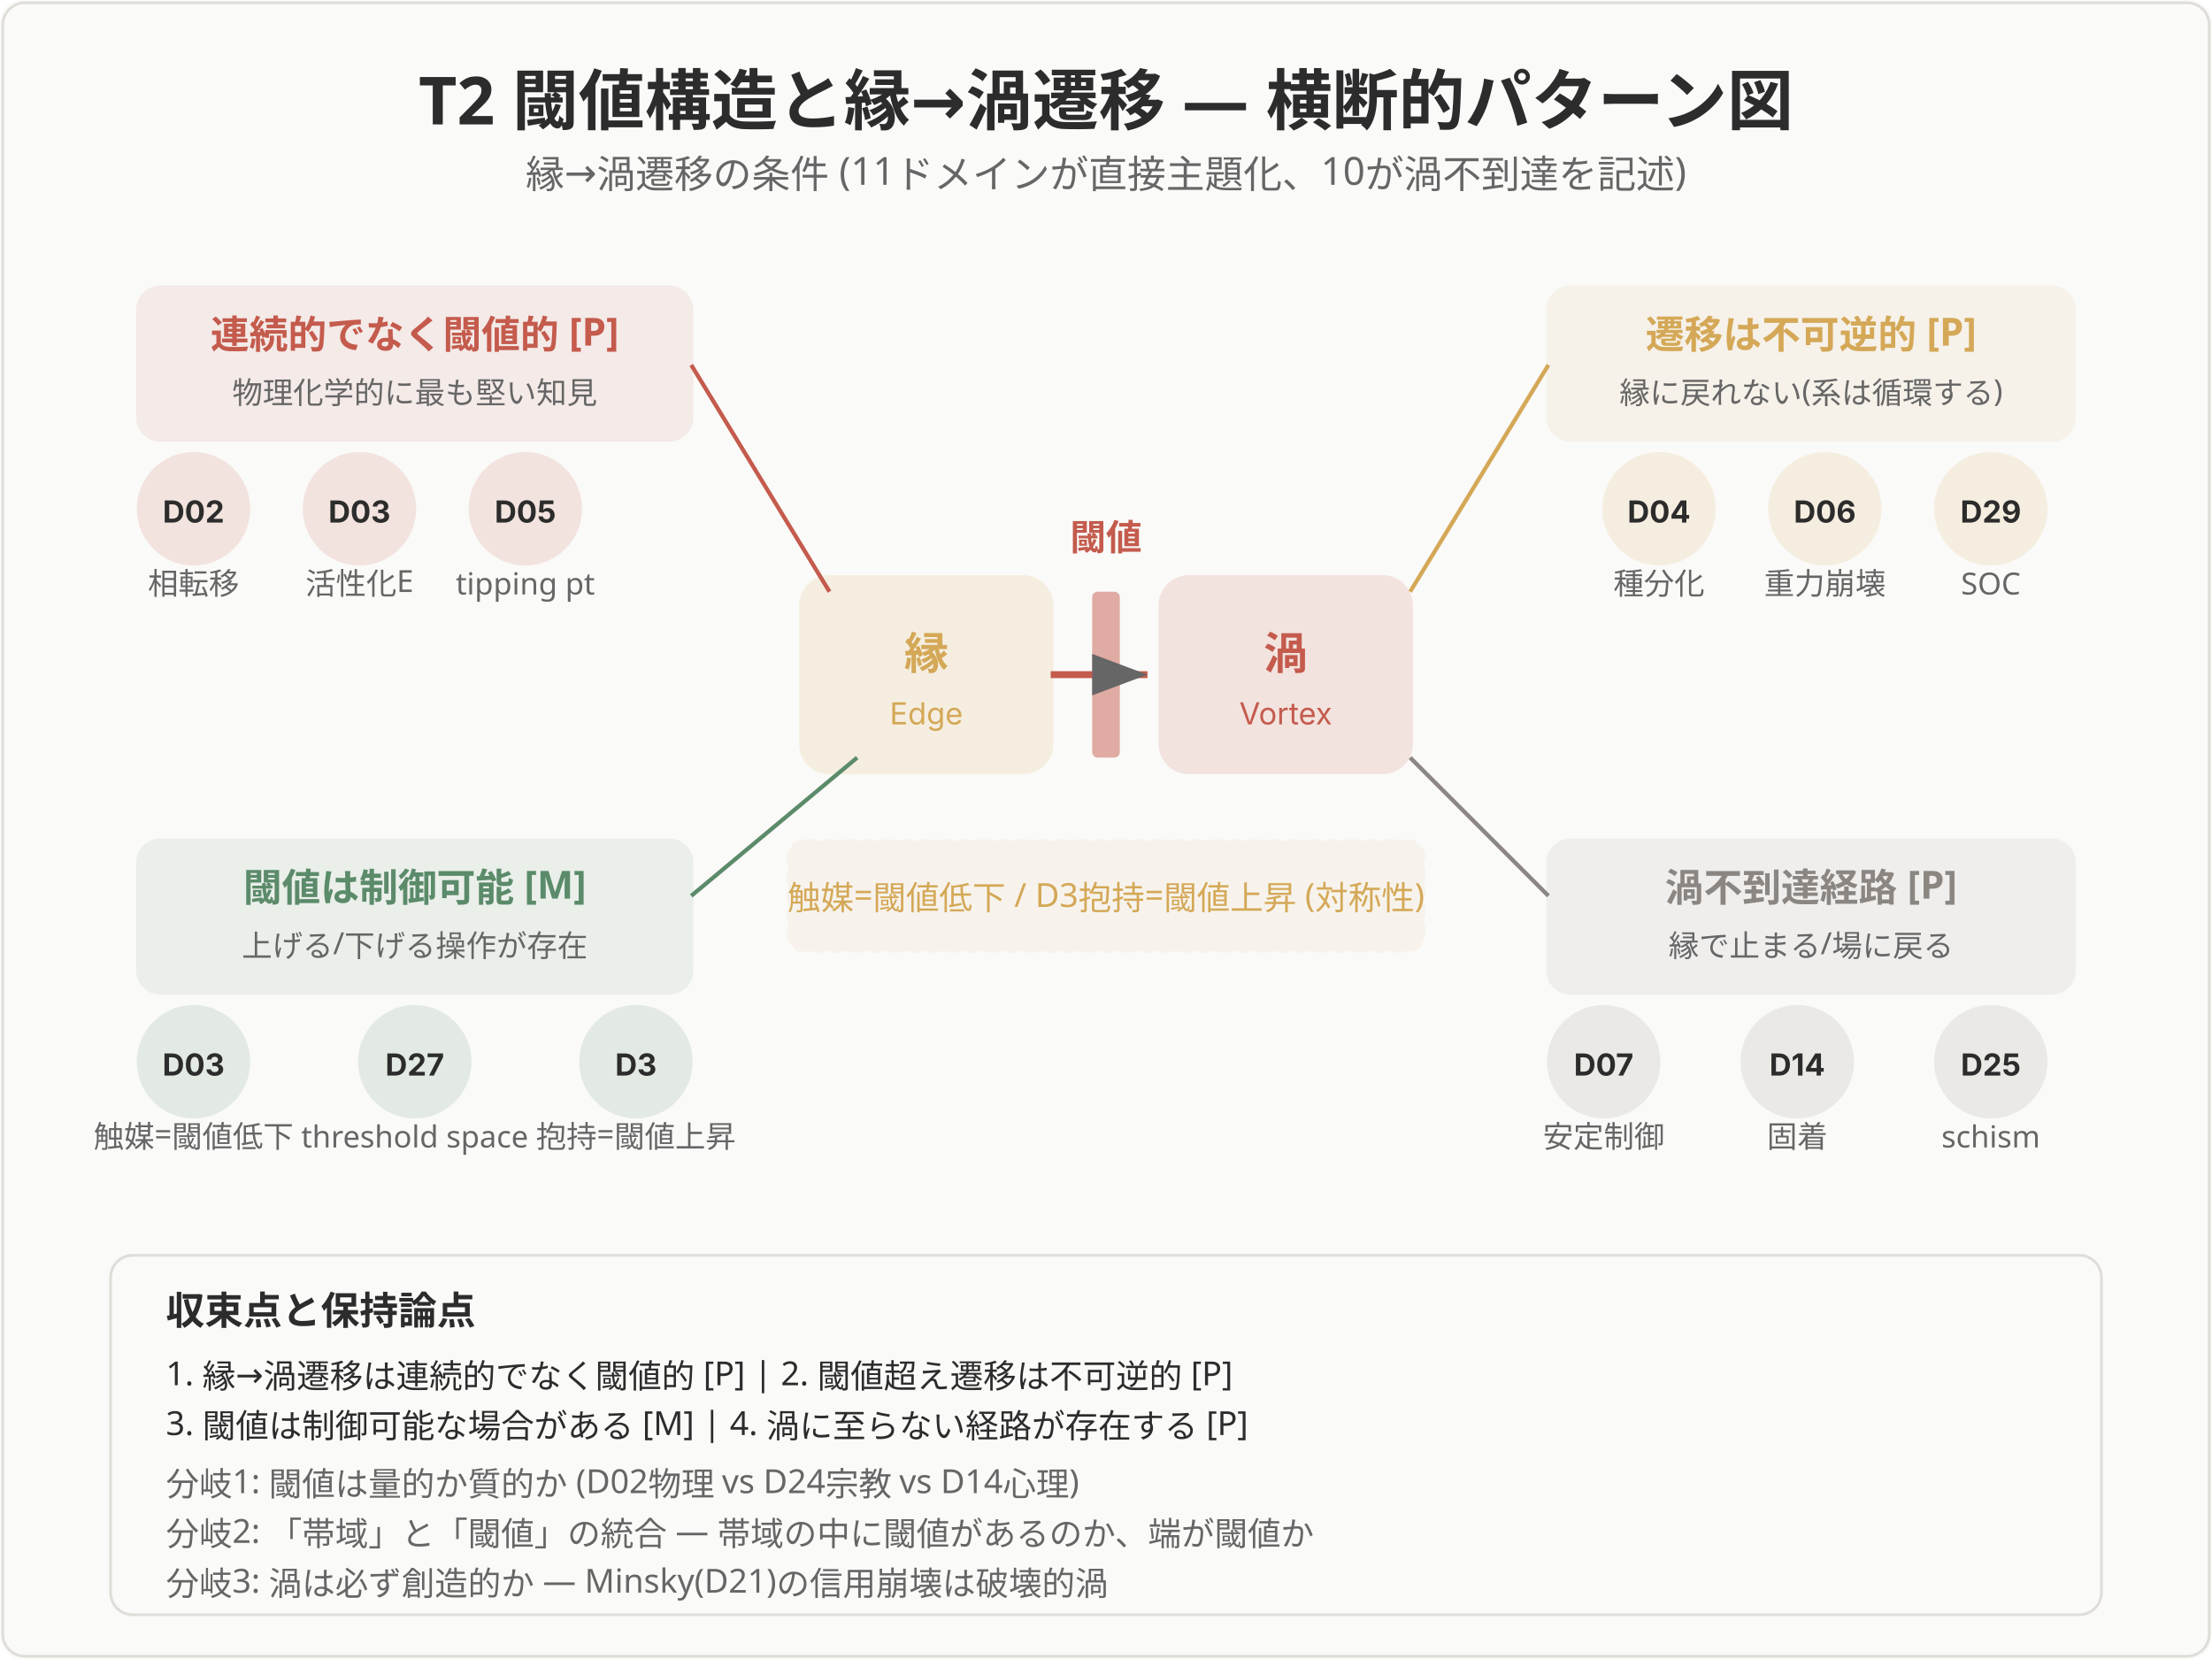
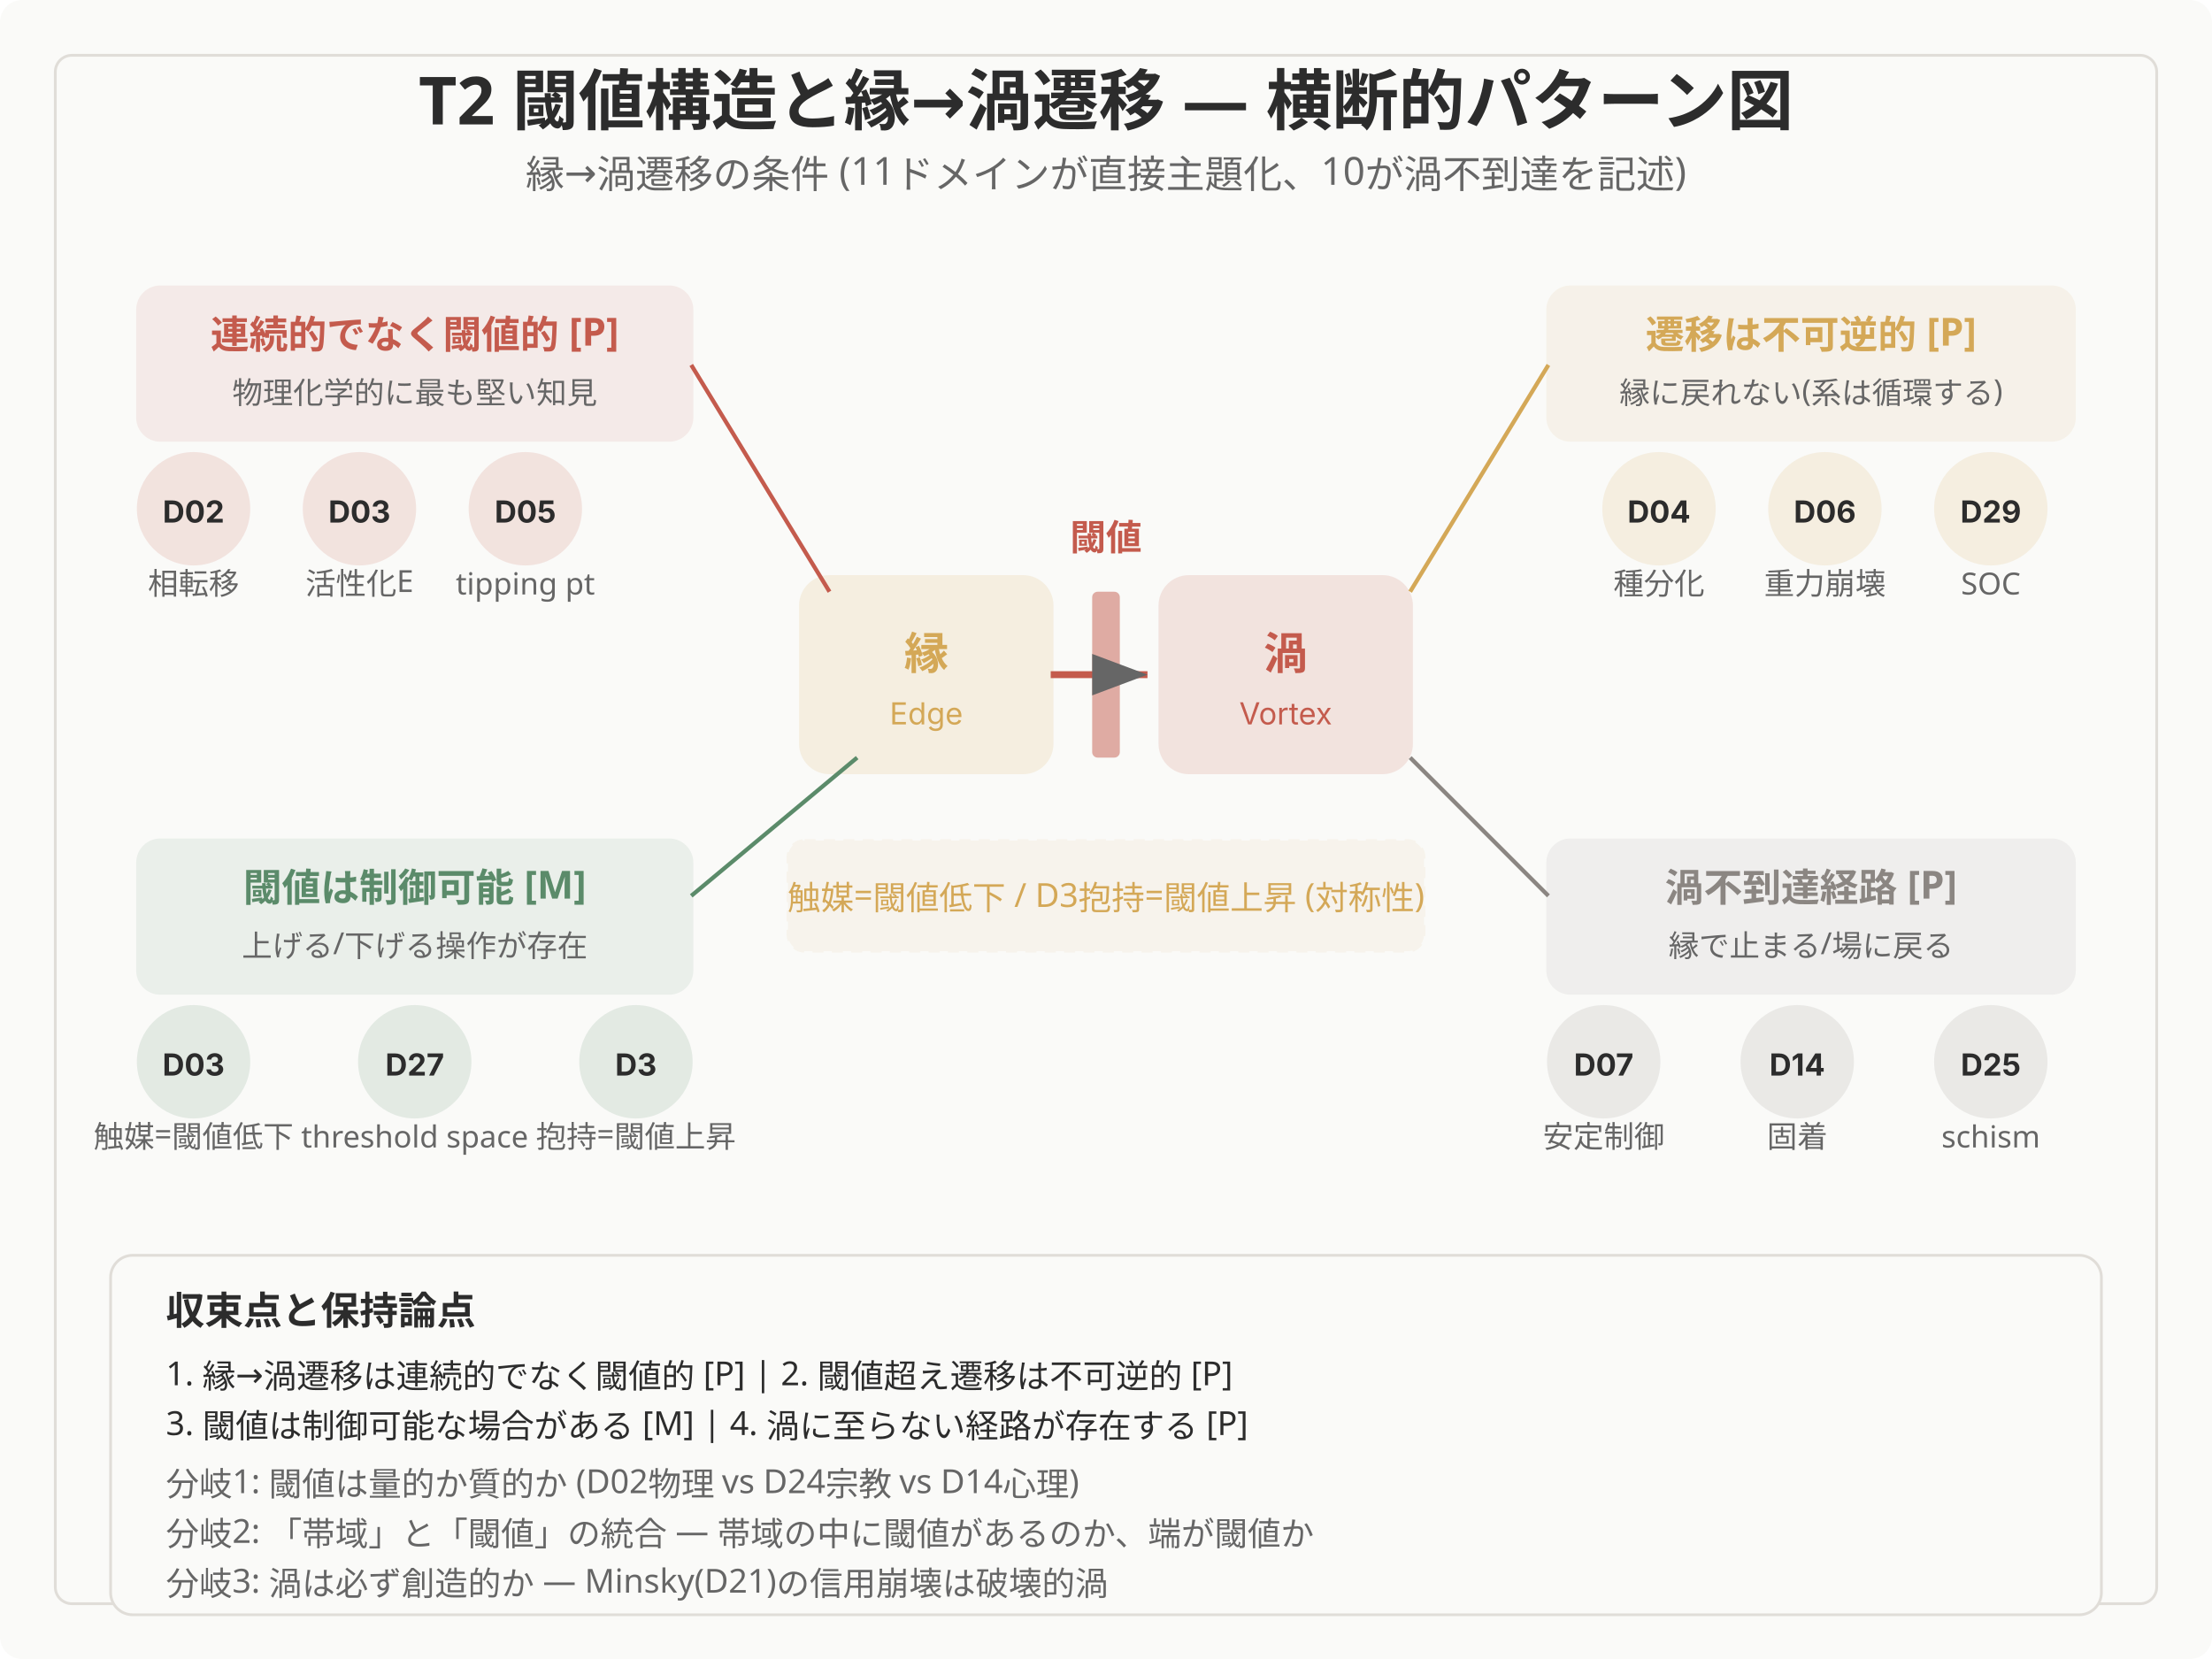
<svg xmlns="http://www.w3.org/2000/svg" viewBox="0 0 800 600">
  <defs>
    <marker id="arrowTH" markerWidth="8" markerHeight="6" refX="8" refY="3" orient="auto">
      <polygon points="0 0, 8 3, 0 6" fill="#666666" />
    </marker>
  </defs>
+   <style>
+     .title { font-family: 'Hiragino Sans', 'Noto Sans JP', sans-serif; font-size: 24px; fill: #2C2C2C; font-weight: bold; }
+     .subtitle { font-family: 'Hiragino Sans', 'Noto Sans JP', sans-serif; font-size: 14px; fill: #666666; }
+     .stage-label { font-family: 'Hiragino Sans', 'Noto Sans JP', sans-serif; font-size: 16px; font-weight: bold; }
+     .stage-sub { font-family: 'Inter', 'Helvetica Neue', sans-serif; font-size: 11px; }
+     .threshold-label { font-family: 'Hiragino Sans', 'Noto Sans JP', sans-serif; font-size: 13px; fill: #C45B4D; font-weight: bold; }
+     .conv-title { font-family: 'Hiragino Sans', 'Noto Sans JP', sans-serif; font-size: 14px; font-weight: bold; }
+     .conv-desc { font-family: 'Hiragino Sans', 'Noto Sans JP', sans-serif; font-size: 11px; fill: #666666; }
+     .domain-id { font-family: 'Inter', 'Helvetica Neue', sans-serif; font-size: 11px; fill: #2C2C2C; font-weight: bold; }
+     .domain-desc { font-family: 'Hiragino Sans', 'Noto Sans JP', sans-serif; font-size: 11px; fill: #666666; }
+     .note { font-family: 'Hiragino Sans', 'Noto Sans JP', sans-serif; font-size: 12px; }
+     .summary-title { font-family: 'Hiragino Sans', 'Noto Sans JP', sans-serif; font-size: 14px; fill: #2C2C2C; font-weight: bold; }
+     .summary-text { font-family: 'Hiragino Sans', 'Noto Sans JP', sans-serif; font-size: 12px; fill: #2C2C2C; }
+     .summary-note { font-family: 'Hiragino Sans', 'Noto Sans JP', sans-serif; font-size: 12px; fill: #666666; }
+   </style>
  <rect width="800" height="600" fill="#FAFAF8" rx="8" />
-   <rect x="1" y="1" width="798" height="598" fill="none" stroke="#E0DDD8" stroke-width="1" rx="8" />
-   <text x="400" y="45" text-anchor="middle" font-family="'Hiragino Sans', 'Noto Sans JP', sans-serif" font-size="24" fill="#2C2C2C" font-weight="bold">T2 閾値構造と縁→渦遷移 — 横断的パターン図</text>
-   <text x="400" y="68" text-anchor="middle" font-family="'Hiragino Sans', 'Noto Sans JP', sans-serif" font-size="14" fill="#666666">縁→渦遷移の条件 (11ドメインが直接主題化、10が渦不到達を記述)</text>
+   <rect x="20" y="20" width="760" height="560" fill="none" stroke="#E0DDD8" stroke-width="1" rx="6" />
+   <text x="400" y="45" text-anchor="middle" class="title">T2 閾値構造と縁→渦遷移 — 横断的パターン図</text>
+   <text x="400" y="68" text-anchor="middle" class="subtitle">縁→渦遷移の条件 (11ドメインが直接主題化、10が渦不到達を記述)</text>
  <rect x="290" y="209" width="90" height="70" rx="10" fill="#D4A857" opacity="0.15" stroke="#D4A857" stroke-width="2" />
-   <text x="335" y="242" text-anchor="middle" font-family="'Hiragino Sans', 'Noto Sans JP', sans-serif" font-size="16" fill="#D4A857" font-weight="bold">縁</text>
-   <text x="335" y="262" text-anchor="middle" font-family="'Inter', 'Helvetica Neue', sans-serif" font-size="11" fill="#D4A857">Edge</text>
+   <text x="335" y="242" text-anchor="middle" class="stage-label" fill="#D4A857">縁</text>
+   <text x="335" y="262" text-anchor="middle" class="stage-sub" fill="#D4A857">Edge</text>
  <rect x="395" y="214" width="10" height="60" rx="2" fill="#C45B4D" opacity="0.5" />
-   <text x="400" y="199" text-anchor="middle" font-family="'Hiragino Sans', 'Noto Sans JP', sans-serif" font-size="13" fill="#C45B4D" font-weight="bold">閾値</text>
+   <text x="400" y="199" text-anchor="middle" class="threshold-label">閾値</text>
  <rect x="420" y="209" width="90" height="70" rx="10" fill="#C45B4D" opacity="0.15" stroke="#C45B4D" stroke-width="2" />
-   <text x="465" y="242" text-anchor="middle" font-family="'Hiragino Sans', 'Noto Sans JP', sans-serif" font-size="16" fill="#C45B4D" font-weight="bold">渦</text>
-   <text x="465" y="262" text-anchor="middle" font-family="'Inter', 'Helvetica Neue', sans-serif" font-size="11" fill="#C45B4D">Vortex</text>
+   <text x="465" y="242" text-anchor="middle" class="stage-label" fill="#C45B4D">渦</text>
+   <text x="465" y="262" text-anchor="middle" class="stage-sub" fill="#C45B4D">Vortex</text>
  <line x1="380" y1="244" x2="415" y2="244" stroke="#C45B4D" stroke-width="2.5" marker-end="url(#arrowTH)" />
  <rect x="50" y="104" width="200" height="55" rx="8" fill="#C45B4D" opacity="0.1" stroke="#C45B4D" stroke-width="1.5" />
-   <text x="150" y="126" text-anchor="middle" font-family="'Hiragino Sans', 'Noto Sans JP', sans-serif" font-size="14" fill="#C45B4D" font-weight="bold">連続的でなく閾値的 [P]</text>
-   <text x="150" y="146" text-anchor="middle" font-family="'Hiragino Sans', 'Noto Sans JP', sans-serif" font-size="11" fill="#666666">物理化学的に最も堅い知見</text>
+   <text x="150" y="126" text-anchor="middle" class="conv-title" fill="#C45B4D">連続的でなく閾値的 [P]</text>
+   <text x="150" y="146" text-anchor="middle" class="conv-desc">物理化学的に最も堅い知見</text>
  <line x1="250" y1="132" x2="300" y2="214" stroke="#C45B4D" stroke-width="1.5" />
  <circle cx="70" cy="184" r="20" fill="#C45B4D" opacity="0.15" stroke="#C45B4D" stroke-width="1" />
-   <text x="70" y="189" text-anchor="middle" font-family="'Inter', 'Helvetica Neue', sans-serif" font-size="11" fill="#2C2C2C" font-weight="bold">D02</text>
-   <text x="70" y="215" text-anchor="middle" font-family="'Hiragino Sans', 'Noto Sans JP', sans-serif" font-size="11" fill="#666666">相転移</text>
+   <text x="70" y="189" text-anchor="middle" class="domain-id">D02</text>
+   <text x="70" y="215" text-anchor="middle" class="domain-desc">相転移</text>
  <circle cx="130" cy="184" r="20" fill="#C45B4D" opacity="0.15" stroke="#C45B4D" stroke-width="1" />
-   <text x="130" y="189" text-anchor="middle" font-family="'Inter', 'Helvetica Neue', sans-serif" font-size="11" fill="#2C2C2C" font-weight="bold">D03</text>
-   <text x="130" y="215" text-anchor="middle" font-family="'Hiragino Sans', 'Noto Sans JP', sans-serif" font-size="11" fill="#666666">活性化E</text>
+   <text x="130" y="189" text-anchor="middle" class="domain-id">D03</text>
+   <text x="130" y="215" text-anchor="middle" class="domain-desc">活性化E</text>
  <circle cx="190" cy="184" r="20" fill="#C45B4D" opacity="0.15" stroke="#C45B4D" stroke-width="1" />
-   <text x="190" y="189" text-anchor="middle" font-family="'Inter', 'Helvetica Neue', sans-serif" font-size="11" fill="#2C2C2C" font-weight="bold">D05</text>
-   <text x="190" y="215" text-anchor="middle" font-family="'Hiragino Sans', 'Noto Sans JP', sans-serif" font-size="11" fill="#666666">tipping pt</text>
+   <text x="190" y="189" text-anchor="middle" class="domain-id">D05</text>
+   <text x="190" y="215" text-anchor="middle" class="domain-desc">tipping pt</text>
  <rect x="560" y="104" width="190" height="55" rx="8" fill="#D4A857" opacity="0.1" stroke="#D4A857" stroke-width="1.5" />
-   <text x="655" y="126" text-anchor="middle" font-family="'Hiragino Sans', 'Noto Sans JP', sans-serif" font-size="14" fill="#D4A857" font-weight="bold">遷移は不可逆的 [P]</text>
-   <text x="655" y="146" text-anchor="middle" font-family="'Hiragino Sans', 'Noto Sans JP', sans-serif" font-size="11" fill="#666666">縁に戻れない(系は循環する)</text>
+   <text x="655" y="126" text-anchor="middle" class="conv-title" fill="#D4A857">遷移は不可逆的 [P]</text>
+   <text x="655" y="146" text-anchor="middle" class="conv-desc">縁に戻れない(系は循環する)</text>
  <line x1="560" y1="132" x2="510" y2="214" stroke="#D4A857" stroke-width="1.5" />
  <circle cx="600" cy="184" r="20" fill="#D4A857" opacity="0.15" stroke="#D4A857" stroke-width="1" />
-   <text x="600" y="189" text-anchor="middle" font-family="'Inter', 'Helvetica Neue', sans-serif" font-size="11" fill="#2C2C2C" font-weight="bold">D04</text>
-   <text x="600" y="215" text-anchor="middle" font-family="'Hiragino Sans', 'Noto Sans JP', sans-serif" font-size="11" fill="#666666">種分化</text>
+   <text x="600" y="189" text-anchor="middle" class="domain-id">D04</text>
+   <text x="600" y="215" text-anchor="middle" class="domain-desc">種分化</text>
  <circle cx="660" cy="184" r="20" fill="#D4A857" opacity="0.15" stroke="#D4A857" stroke-width="1" />
-   <text x="660" y="189" text-anchor="middle" font-family="'Inter', 'Helvetica Neue', sans-serif" font-size="11" fill="#2C2C2C" font-weight="bold">D06</text>
-   <text x="660" y="215" text-anchor="middle" font-family="'Hiragino Sans', 'Noto Sans JP', sans-serif" font-size="11" fill="#666666">重力崩壊</text>
+   <text x="660" y="189" text-anchor="middle" class="domain-id">D06</text>
+   <text x="660" y="215" text-anchor="middle" class="domain-desc">重力崩壊</text>
  <circle cx="720" cy="184" r="20" fill="#D4A857" opacity="0.15" stroke="#D4A857" stroke-width="1" />
-   <text x="720" y="189" text-anchor="middle" font-family="'Inter', 'Helvetica Neue', sans-serif" font-size="11" fill="#2C2C2C" font-weight="bold">D29</text>
-   <text x="720" y="215" text-anchor="middle" font-family="'Hiragino Sans', 'Noto Sans JP', sans-serif" font-size="11" fill="#666666">SOC</text>
+   <text x="720" y="189" text-anchor="middle" class="domain-id">D29</text>
+   <text x="720" y="215" text-anchor="middle" class="domain-desc">SOC</text>
  <rect x="50" y="304" width="200" height="55" rx="8" fill="#5B8B6A" opacity="0.1" stroke="#5B8B6A" stroke-width="1.5" />
-   <text x="150" y="326" text-anchor="middle" font-family="'Hiragino Sans', 'Noto Sans JP', sans-serif" font-size="14" fill="#5B8B6A" font-weight="bold">閾値は制御可能 [M]</text>
-   <text x="150" y="346" text-anchor="middle" font-family="'Hiragino Sans', 'Noto Sans JP', sans-serif" font-size="11" fill="#666666">上げる/下げる操作が存在</text>
+   <text x="150" y="326" text-anchor="middle" class="conv-title" fill="#5B8B6A">閾値は制御可能 [M]</text>
+   <text x="150" y="346" text-anchor="middle" class="conv-desc">上げる/下げる操作が存在</text>
  <line x1="250" y1="324" x2="310" y2="274" stroke="#5B8B6A" stroke-width="1.5" />
  <circle cx="70" cy="384" r="20" fill="#5B8B6A" opacity="0.15" stroke="#5B8B6A" stroke-width="1" />
-   <text x="70" y="389" text-anchor="middle" font-family="'Inter', 'Helvetica Neue', sans-serif" font-size="11" fill="#2C2C2C" font-weight="bold">D03</text>
-   <text x="70" y="415" text-anchor="middle" font-family="'Hiragino Sans', 'Noto Sans JP', sans-serif" font-size="11" fill="#666666">触媒=閾値低下</text>
+   <text x="70" y="389" text-anchor="middle" class="domain-id">D03</text>
+   <text x="70" y="415" text-anchor="middle" class="domain-desc">触媒=閾値低下</text>
  <circle cx="150" cy="384" r="20" fill="#5B8B6A" opacity="0.15" stroke="#5B8B6A" stroke-width="1" />
-   <text x="150" y="389" text-anchor="middle" font-family="'Inter', 'Helvetica Neue', sans-serif" font-size="11" fill="#2C2C2C" font-weight="bold">D27</text>
-   <text x="150" y="415" text-anchor="middle" font-family="'Hiragino Sans', 'Noto Sans JP', sans-serif" font-size="11" fill="#666666">threshold space</text>
+   <text x="150" y="389" text-anchor="middle" class="domain-id">D27</text>
+   <text x="150" y="415" text-anchor="middle" class="domain-desc">threshold space</text>
  <circle cx="230" cy="384" r="20" fill="#5B8B6A" opacity="0.15" stroke="#5B8B6A" stroke-width="1" />
-   <text x="230" y="389" text-anchor="middle" font-family="'Inter', 'Helvetica Neue', sans-serif" font-size="11" fill="#2C2C2C" font-weight="bold">D3</text>
-   <text x="230" y="415" text-anchor="middle" font-family="'Hiragino Sans', 'Noto Sans JP', sans-serif" font-size="11" fill="#666666">抱持=閾値上昇</text>
+   <text x="230" y="389" text-anchor="middle" class="domain-id">D3</text>
+   <text x="230" y="415" text-anchor="middle" class="domain-desc">抱持=閾値上昇</text>
  <rect x="560" y="304" width="190" height="55" rx="8" fill="#8B8682" opacity="0.1" stroke="#8B8682" stroke-width="1.5" />
-   <text x="655" y="326" text-anchor="middle" font-family="'Hiragino Sans', 'Noto Sans JP', sans-serif" font-size="14" fill="#8B8682" font-weight="bold">渦不到達経路 [P]</text>
-   <text x="655" y="346" text-anchor="middle" font-family="'Hiragino Sans', 'Noto Sans JP', sans-serif" font-size="11" fill="#666666">縁で止まる/場に戻る</text>
+   <text x="655" y="326" text-anchor="middle" class="conv-title" fill="#8B8682">渦不到達経路 [P]</text>
+   <text x="655" y="346" text-anchor="middle" class="conv-desc">縁で止まる/場に戻る</text>
  <line x1="560" y1="324" x2="510" y2="274" stroke="#8B8682" stroke-width="1.5" />
  <circle cx="580" cy="384" r="20" fill="#8B8682" opacity="0.15" stroke="#8B8682" stroke-width="1" />
-   <text x="580" y="389" text-anchor="middle" font-family="'Inter', 'Helvetica Neue', sans-serif" font-size="11" fill="#2C2C2C" font-weight="bold">D07</text>
-   <text x="580" y="415" text-anchor="middle" font-family="'Hiragino Sans', 'Noto Sans JP', sans-serif" font-size="11" fill="#666666">安定制御</text>
+   <text x="580" y="389" text-anchor="middle" class="domain-id">D07</text>
+   <text x="580" y="415" text-anchor="middle" class="domain-desc">安定制御</text>
  <circle cx="650" cy="384" r="20" fill="#8B8682" opacity="0.15" stroke="#8B8682" stroke-width="1" />
-   <text x="650" y="389" text-anchor="middle" font-family="'Inter', 'Helvetica Neue', sans-serif" font-size="11" fill="#2C2C2C" font-weight="bold">D14</text>
-   <text x="650" y="415" text-anchor="middle" font-family="'Hiragino Sans', 'Noto Sans JP', sans-serif" font-size="11" fill="#666666">固着</text>
+   <text x="650" y="389" text-anchor="middle" class="domain-id">D14</text>
+   <text x="650" y="415" text-anchor="middle" class="domain-desc">固着</text>
  <circle cx="720" cy="384" r="20" fill="#8B8682" opacity="0.15" stroke="#8B8682" stroke-width="1" />
-   <text x="720" y="389" text-anchor="middle" font-family="'Inter', 'Helvetica Neue', sans-serif" font-size="11" fill="#2C2C2C" font-weight="bold">D25</text>
-   <text x="720" y="415" text-anchor="middle" font-family="'Hiragino Sans', 'Noto Sans JP', sans-serif" font-size="11" fill="#666666">schism</text>
+   <text x="720" y="389" text-anchor="middle" class="domain-id">D25</text>
+   <text x="720" y="415" text-anchor="middle" class="domain-desc">schism</text>
  <rect x="285" y="304" width="230" height="40" rx="6" fill="#D4A857" opacity="0.08" stroke="#D4A857" stroke-width="1" stroke-dasharray="4,3" />
-   <text x="400" y="329" text-anchor="middle" font-family="'Hiragino Sans', 'Noto Sans JP', sans-serif" font-size="12" fill="#D4A857">触媒=閾値低下 / D3抱持=閾値上昇 (対称性)</text>
+   <text x="400" y="329" text-anchor="middle" class="note" fill="#D4A857">触媒=閾値低下 / D3抱持=閾値上昇 (対称性)</text>
  <rect x="40" y="454" width="720" height="130" rx="8" fill="#FAFAF8" stroke="#E0DDD8" stroke-width="1" />
-   <text x="60" y="479" font-family="'Hiragino Sans', 'Noto Sans JP', sans-serif" font-size="14" fill="#2C2C2C" font-weight="bold">収束点と保持論点</text>
-   <text x="60" y="501" font-family="'Hiragino Sans', 'Noto Sans JP', sans-serif" font-size="12" fill="#2C2C2C">1. 縁→渦遷移は連続的でなく閾値的 [P] | 2. 閾値超え遷移は不可逆的 [P]</text>
-   <text x="60" y="519" font-family="'Hiragino Sans', 'Noto Sans JP', sans-serif" font-size="12" fill="#2C2C2C">3. 閾値は制御可能な場合がある [M] | 4. 渦に至らない経路が存在する [P]</text>
-   <text x="60" y="541" font-family="'Hiragino Sans', 'Noto Sans JP', sans-serif" font-size="12" fill="#666666">分岐1: 閾値は量的か質的か (D02物理 vs D24宗教 vs D14心理)</text>
-   <text x="60" y="559" text-anchor="start" font-family="'Hiragino Sans', 'Noto Sans JP', sans-serif" font-size="12" fill="#666666">分岐2: 「帯域」と「閾値」の統合 — 帯域の中に閾値があるのか、端が閾値か</text>
-   <text x="60" y="577" text-anchor="start" font-family="'Hiragino Sans', 'Noto Sans JP', sans-serif" font-size="12" fill="#666666">分岐3: 渦は必ず創造的か — Minsky(D21)の信用崩壊は破壊的渦</text>
+   <text x="60" y="479" class="summary-title">収束点と保持論点</text>
+   <text x="60" y="501" class="summary-text">1. 縁→渦遷移は連続的でなく閾値的 [P] | 2. 閾値超え遷移は不可逆的 [P]</text>
+   <text x="60" y="519" class="summary-text">3. 閾値は制御可能な場合がある [M] | 4. 渦に至らない経路が存在する [P]</text>
+   <text x="60" y="541" class="summary-note">分岐1: 閾値は量的か質的か (D02物理 vs D24宗教 vs D14心理)</text>
+   <text x="60" y="559" text-anchor="start" class="summary-note">分岐2: 「帯域」と「閾値」の統合 — 帯域の中に閾値があるのか、端が閾値か</text>
+   <text x="60" y="577" text-anchor="start" class="summary-note">分岐3: 渦は必ず創造的か — Minsky(D21)の信用崩壊は破壊的渦</text>
</svg>
